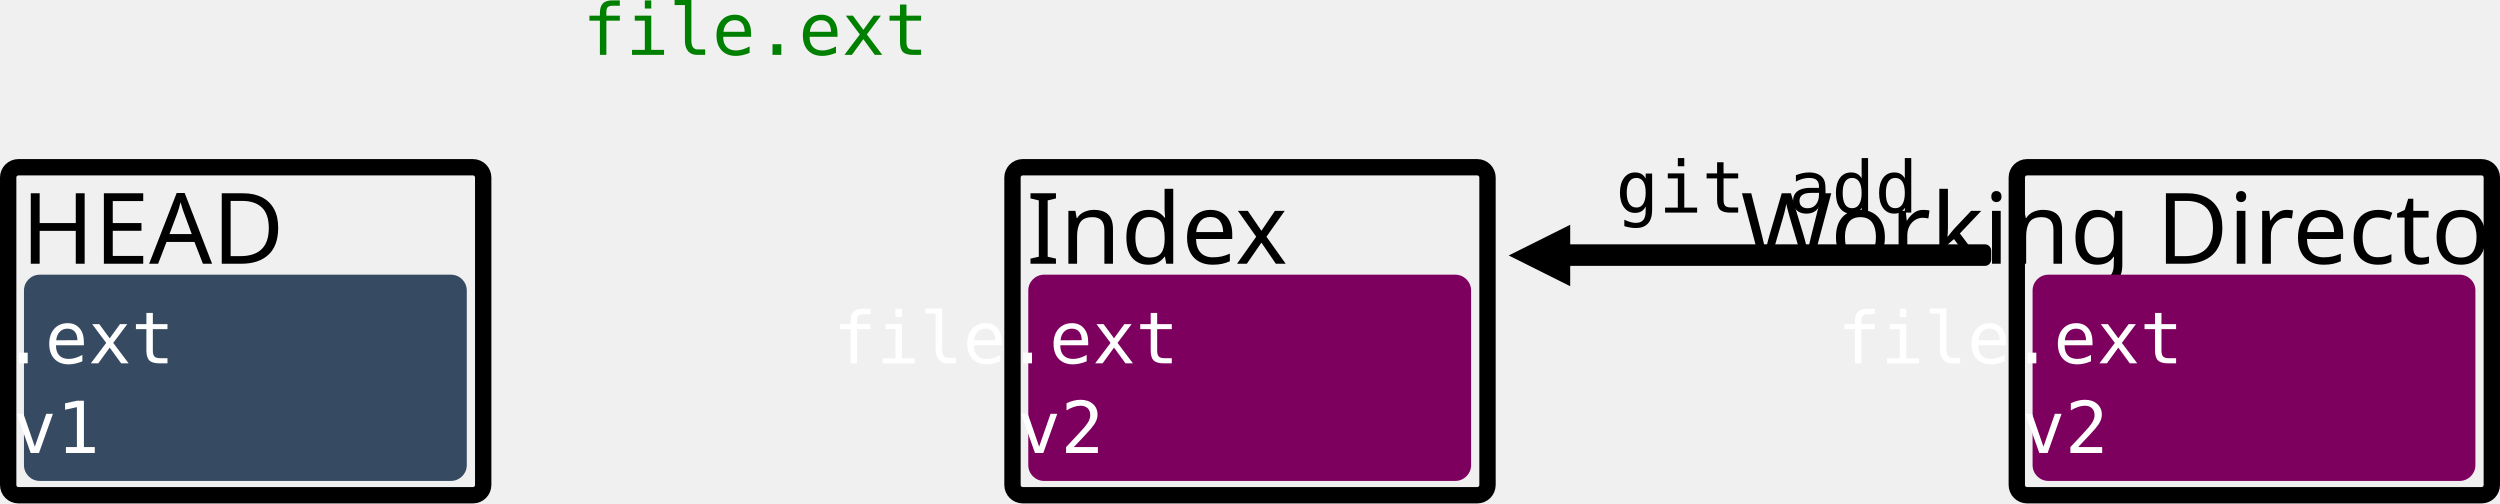
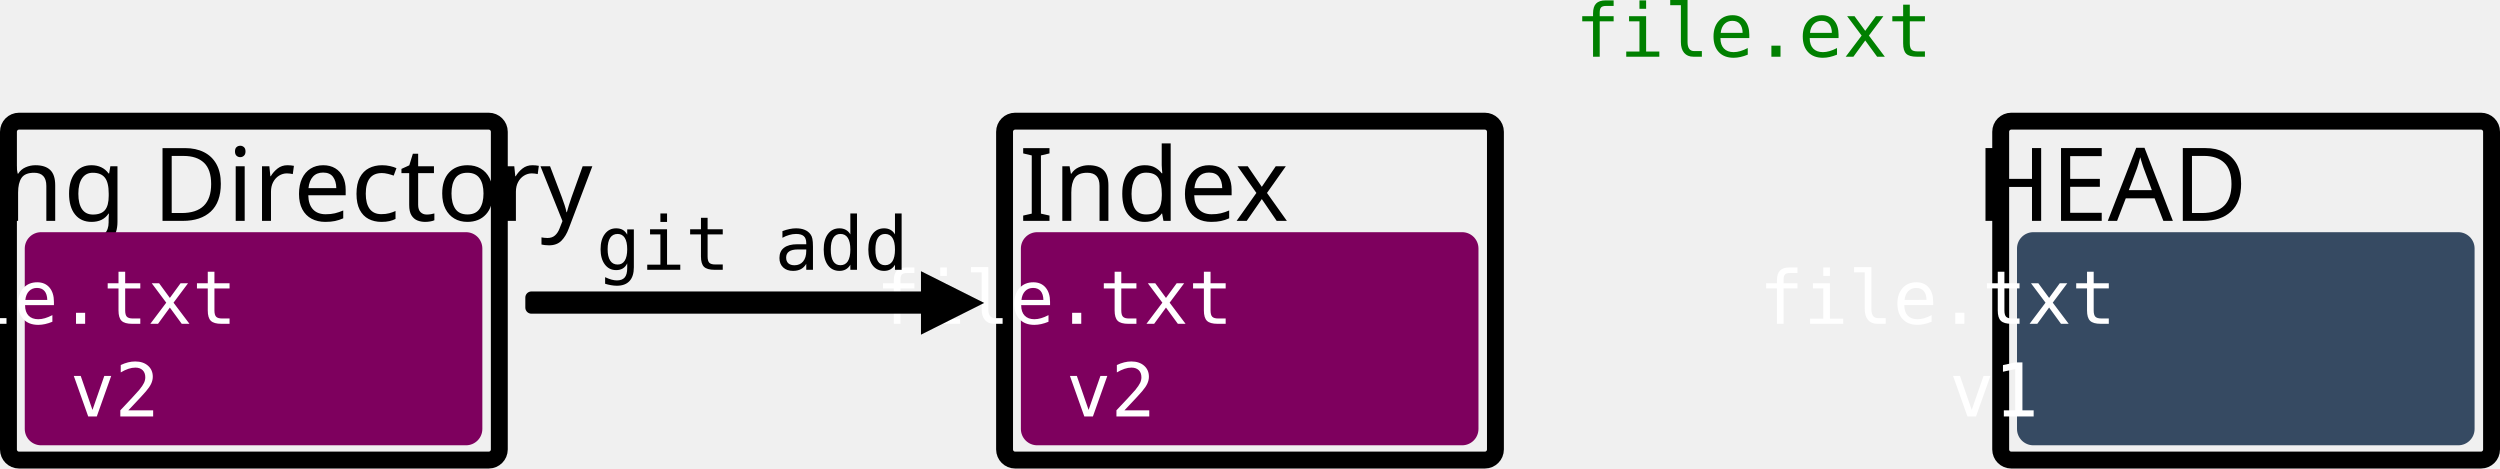
- <svg xmlns="http://www.w3.org/2000/svg" width="528.824mm" height="106.485mm" viewBox="0 0 1873.785 377.309" id="svg6719" version="1.1">
-   <defs id="defs6721" />
-   <g id="layer1" transform="translate(1168.321,-875.1363)">
-     <rect ry="7.698" y="1000.493" x="343.298" height="245.825" width="356.038" id="rect4664" style="fill:none;fill-opacity:1;stroke:#000000;stroke-width:12.255;stroke-linejoin:round;stroke-miterlimit:4;stroke-dasharray:none;stroke-opacity:1" />
-     <text xml:space="preserve" style="font-style:normal;font-variant:normal;font-weight:normal;font-stretch:normal;font-size:107.535px;line-height:125%;font-family:Photographs;-inkscape-font-specification:Photographs;letter-spacing:0px;word-spacing:0px;fill:#000000;fill-opacity:1;stroke:none;stroke-width:1px;stroke-linecap:butt;stroke-linejoin:miter;stroke-opacity:1" x="521.519" y="1072.813" id="text4666">
-       <tspan id="tspan4668" x="521.519" y="1072.813" style="font-style:normal;font-variant:normal;font-weight:normal;font-stretch:normal;font-size:73.93px;line-height:125%;font-family:Photographs;-inkscape-font-specification:Photographs;text-align:center;text-anchor:middle;fill:#000000;fill-opacity:1">Working Directory</tspan>
+ <svg xmlns="http://www.w3.org/2000/svg" width="552.477mm" height="103.54mm" viewBox="0 0 1957.594 366.874" id="svg7431" version="1.1">
+   <defs id="defs7433" />
+   <g id="layer1" transform="translate(778.6301,-1813.446)">
+     <text xml:space="preserve" style="font-style:normal;font-variant:normal;font-weight:normal;font-stretch:normal;font-size:170.178px;line-height:125%;font-family:Photographs;-inkscape-font-specification:Photographs;letter-spacing:0px;word-spacing:0px;fill:#008000;fill-opacity:1;stroke:none;stroke-width:4.41;stroke-linecap:butt;stroke-linejoin:miter;stroke-miterlimit:4;stroke-dasharray:none;stroke-opacity:1" x="454.79" y="1857.859" id="text5251">
+       <tspan id="tspan5253" x="454.79" y="1857.859" style="font-style:normal;font-variant:normal;font-weight:normal;font-stretch:normal;font-size:58.045px;line-height:125%;font-family:monospace;-inkscape-font-specification:monospace;fill:#008000;fill-opacity:1;stroke-width:4.41;stroke-miterlimit:4;stroke-dasharray:none">file.ext</tspan>
    </text>
-     <rect style="fill:none;fill-opacity:1;stroke:#000000;stroke-width:12.255;stroke-linejoin:round;stroke-miterlimit:4;stroke-dasharray:none;stroke-opacity:1" id="rect4676" width="356.038" height="245.825" x="-409.448" y="1000.493" ry="7.698" />
-     <text id="text4678" y="1072.813" x="-231.227" style="font-style:normal;font-variant:normal;font-weight:normal;font-stretch:normal;font-size:107.535px;line-height:125%;font-family:Photographs;-inkscape-font-specification:Photographs;letter-spacing:0px;word-spacing:0px;fill:#000000;fill-opacity:1;stroke:none;stroke-width:1px;stroke-linecap:butt;stroke-linejoin:miter;stroke-opacity:1" xml:space="preserve">
-       <tspan style="font-style:normal;font-variant:normal;font-weight:normal;font-stretch:normal;font-size:73.93px;line-height:125%;font-family:Photographs;-inkscape-font-specification:Photographs;text-align:center;text-anchor:middle;fill:#000000;fill-opacity:1" y="1072.813" x="-231.227" id="tspan4680">Index</tspan>
+     <rect style="fill:none;fill-opacity:1;stroke:#000000;stroke-width:13.23;stroke-linejoin:round;stroke-miterlimit:4;stroke-dasharray:none;stroke-opacity:1" id="rect5257" width="384.364" height="265.382" x="7.985" y="1908.322" ry="8.31" />
+     <text id="text5259" y="1986.396" x="200.383" style="font-style:normal;font-variant:normal;font-weight:normal;font-stretch:normal;font-size:116.09px;line-height:125%;font-family:Photographs;-inkscape-font-specification:Photographs;letter-spacing:0px;word-spacing:0px;fill:#000000;fill-opacity:1;stroke:none;stroke-width:4.41;stroke-linecap:butt;stroke-linejoin:miter;stroke-miterlimit:4;stroke-dasharray:none;stroke-opacity:1" xml:space="preserve">
+       <tspan style="font-style:normal;font-variant:normal;font-weight:normal;font-stretch:normal;font-size:79.812px;line-height:125%;font-family:Photographs;-inkscape-font-specification:Photographs;text-align:center;text-anchor:middle;fill:#000000;fill-opacity:1;stroke-width:4.41;stroke-miterlimit:4;stroke-dasharray:none" y="1986.396" x="200.383" id="tspan5261">Index</tspan>
    </text>
-     <rect ry="7.698" y="1000.493" x="-1162.194" height="245.825" width="356.038" id="rect4682" style="fill:none;fill-opacity:1;stroke:#000000;stroke-width:12.255;stroke-linejoin:round;stroke-miterlimit:4;stroke-dasharray:none;stroke-opacity:1" />
-     <text xml:space="preserve" style="font-style:normal;font-variant:normal;font-weight:normal;font-stretch:normal;font-size:107.535px;line-height:125%;font-family:Photographs;-inkscape-font-specification:Photographs;letter-spacing:0px;word-spacing:0px;fill:#000000;fill-opacity:1;stroke:none;stroke-width:1px;stroke-linecap:butt;stroke-linejoin:miter;stroke-opacity:1" x="-983.973" y="1072.813" id="text4684">
-       <tspan id="tspan4686" x="-983.973" y="1072.813" style="font-style:normal;font-variant:normal;font-weight:normal;font-stretch:normal;font-size:73.93px;line-height:125%;font-family:Photographs;-inkscape-font-specification:Photographs;text-align:center;text-anchor:middle;fill:#000000;fill-opacity:1">HEAD</tspan>
+     <rect style="opacity:1;fill:#7e005e;fill-opacity:1;stroke:none;stroke-width:4.41;stroke-linejoin:round;stroke-miterlimit:4;stroke-dasharray:none;stroke-dashoffset:0;stroke-opacity:1" id="rect5265" width="358.308" height="166.88" x="20.759" y="1995.252" ry="12.802" />
+     <text xml:space="preserve" style="font-style:normal;font-variant:normal;font-weight:normal;font-stretch:normal;font-size:170.178px;line-height:125%;font-family:Photographs;-inkscape-font-specification:Photographs;letter-spacing:0px;word-spacing:0px;fill:#ffffff;fill-opacity:1;stroke:none;stroke-width:4.41;stroke-linecap:butt;stroke-linejoin:miter;stroke-miterlimit:4;stroke-dasharray:none;stroke-opacity:1" x="201.891" y="2067" id="text5267">
+       <tspan id="tspan5269" x="201.891" y="2067" style="font-style:normal;font-variant:normal;font-weight:normal;font-stretch:normal;font-size:58.045px;line-height:125%;font-family:monospace;-inkscape-font-specification:monospace;text-align:center;text-anchor:middle;fill:#ffffff;fill-opacity:1;stroke-width:4.41;stroke-miterlimit:4;stroke-dasharray:none">file.txt</tspan>
+       <tspan x="201.891" y="2139.557" style="font-style:normal;font-variant:normal;font-weight:normal;font-stretch:normal;font-size:58.045px;line-height:125%;font-family:monospace;-inkscape-font-specification:monospace;text-align:center;text-anchor:middle;fill:#ffffff;fill-opacity:1;stroke-width:4.41;stroke-miterlimit:4;stroke-dasharray:none" id="tspan5271">v2</tspan>
    </text>
-     <text id="text4716" y="916.276" x="-731.643" style="font-style:normal;font-variant:normal;font-weight:normal;font-stretch:normal;font-size:157.637px;line-height:125%;font-family:Photographs;-inkscape-font-specification:Photographs;letter-spacing:0px;word-spacing:0px;fill:#008000;fill-opacity:1;stroke:none;stroke-width:1px;stroke-linecap:butt;stroke-linejoin:miter;stroke-opacity:1" xml:space="preserve">
-       <tspan style="font-style:normal;font-variant:normal;font-weight:normal;font-stretch:normal;font-size:53.768px;line-height:125%;font-family:monospace;-inkscape-font-specification:monospace;fill:#008000;fill-opacity:1" y="916.276" x="-731.643" id="tspan4718">file.ext</tspan>
-     </text>
-     <g id="g5215" transform="matrix(2.688379,0,0,2.688379,-6650.317,7302.2)">
-       <text xml:space="preserve" style="font-style:normal;font-variant:normal;font-weight:normal;font-stretch:normal;font-size:58.636px;line-height:125%;font-family:Photographs;-inkscape-font-specification:Photographs;letter-spacing:0px;word-spacing:0px;fill:#000000;fill-opacity:1;stroke:none;stroke-width:1px;stroke-linecap:butt;stroke-linejoin:miter;stroke-opacity:1" x="2489.583" y="-2331.407" id="text4872">
-         <tspan id="tspan4874" x="2489.583" y="-2331.407" style="font-style:normal;font-variant:normal;font-weight:normal;font-stretch:normal;font-size:20px;line-height:125%;font-family:monospace;-inkscape-font-specification:monospace;fill:#000000;fill-opacity:1">git add</tspan>
+     <g id="g5273" transform="matrix(3,0,0,3,-6468.534,31143.185)" style="stroke-width:4.41;stroke-miterlimit:4;stroke-dasharray:none">
+       <rect style="fill:none;fill-opacity:1;stroke:#000000;stroke-width:4.41;stroke-linejoin:round;stroke-miterlimit:4;stroke-dasharray:none;stroke-opacity:1" id="rect5275" width="128.121" height="88.461" x="2418.84" y="-9744.955" ry="2.77" />
+       <text id="text5277" y="-9718.931" x="2482.973" style="font-style:normal;font-variant:normal;font-weight:normal;font-stretch:normal;font-size:38.697px;line-height:125%;font-family:Photographs;-inkscape-font-specification:Photographs;letter-spacing:0px;word-spacing:0px;fill:#000000;fill-opacity:1;stroke:none;stroke-width:4.41;stroke-linecap:butt;stroke-linejoin:miter;stroke-miterlimit:4;stroke-dasharray:none;stroke-opacity:1" xml:space="preserve">
+         <tspan style="font-style:normal;font-variant:normal;font-weight:normal;font-stretch:normal;font-size:26.604px;line-height:125%;font-family:Photographs;-inkscape-font-specification:Photographs;text-align:center;text-anchor:middle;fill:#000000;fill-opacity:1;stroke-width:4.41;stroke-miterlimit:4;stroke-dasharray:none" y="-9718.931" x="2482.973" id="tspan5279">HEAD</tspan>
      </text>
-       <g transform="matrix(0.9645125,0,0,1,359.0595,240)" id="g4876">
-         <rect style="fill:#000000;fill-opacity:1;stroke:none;stroke-width:5.8;stroke-linejoin:round;stroke-miterlimit:4;stroke-dasharray:none;stroke-dashoffset:0;stroke-opacity:1" id="rect4878" width="6" height="127.53" x="-2562.565" y="-2317.477" ry="1.796" transform="matrix(0,1,-1,0,0,0)" />
-         <path style="fill:#000000;fill-opacity:1;stroke:none;stroke-width:0;stroke-linejoin:miter;stroke-miterlimit:4;stroke-dasharray:none;stroke-opacity:0.624" d="m 2195.776,-2568.023 0,17.131 -17.778,-8.565 z" id="path4880" />
+       <g id="g5282" transform="matrix(0.9674199,0,0,0.9674199,-97.82995,-7032.257)" style="stroke-width:4.559;stroke-miterlimit:4;stroke-dasharray:none">
+         <rect ry="4.411" y="-2774.102" x="2605.826" height="57.5" width="123.458" id="rect5284" style="opacity:1;fill:#364a62;fill-opacity:1;stroke:none;stroke-width:4.559;stroke-linejoin:round;stroke-miterlimit:4;stroke-dasharray:none;stroke-dashoffset:0;stroke-opacity:1" />
+         <text id="text5286" y="-2749.381" x="2668.237" style="font-style:normal;font-variant:normal;font-weight:normal;font-stretch:normal;font-size:58.636px;line-height:125%;font-family:Photographs;-inkscape-font-specification:Photographs;letter-spacing:0px;word-spacing:0px;fill:#ffffff;fill-opacity:1;stroke:none;stroke-width:4.559;stroke-linecap:butt;stroke-linejoin:miter;stroke-miterlimit:4;stroke-dasharray:none;stroke-opacity:1" xml:space="preserve">
+           <tspan style="font-style:normal;font-variant:normal;font-weight:normal;font-stretch:normal;font-size:20px;line-height:125%;font-family:monospace;-inkscape-font-specification:monospace;text-align:center;text-anchor:middle;fill:#ffffff;fill-opacity:1;stroke-width:4.559;stroke-miterlimit:4;stroke-dasharray:none" y="-2749.381" x="2668.237" id="tspan5288">file.txt</tspan>
+           <tspan id="tspan5290" style="font-style:normal;font-variant:normal;font-weight:normal;font-stretch:normal;font-size:20px;line-height:125%;font-family:monospace;-inkscape-font-specification:monospace;text-align:center;text-anchor:middle;fill:#ffffff;fill-opacity:1;stroke-width:4.559;stroke-miterlimit:4;stroke-dasharray:none" y="-2724.381" x="2668.237">v1</tspan>
+         </text>
      </g>
    </g>
-     <g transform="matrix(2.688379,0,0,2.688379,-8155.81,8538.855)" id="g4981">
-       <rect style="opacity:1;fill:#364a62;fill-opacity:1;stroke:none;stroke-width:5.8;stroke-linejoin:round;stroke-miterlimit:4;stroke-dasharray:none;stroke-dashoffset:0;stroke-opacity:1" id="rect4983" width="123.458" height="57.5" x="2605.826" y="-2774.102" ry="4.411" />
-       <text xml:space="preserve" style="font-style:normal;font-variant:normal;font-weight:normal;font-stretch:normal;font-size:58.636px;line-height:125%;font-family:Photographs;-inkscape-font-specification:Photographs;letter-spacing:0px;word-spacing:0px;fill:#ffffff;fill-opacity:1;stroke:none;stroke-width:1px;stroke-linecap:butt;stroke-linejoin:miter;stroke-opacity:1" x="2668.237" y="-2749.381" id="text4985">
-         <tspan id="tspan4987" x="2668.237" y="-2749.381" style="font-style:normal;font-variant:normal;font-weight:normal;font-stretch:normal;font-size:20px;line-height:125%;font-family:monospace;-inkscape-font-specification:monospace;text-align:center;text-anchor:middle;fill:#ffffff;fill-opacity:1">file.ext</tspan>
-         <tspan x="2668.237" y="-2724.381" style="font-style:normal;font-variant:normal;font-weight:normal;font-stretch:normal;font-size:20px;line-height:125%;font-family:monospace;-inkscape-font-specification:monospace;text-align:center;text-anchor:middle;fill:#ffffff;fill-opacity:1" id="tspan4989">v1</tspan>
+     <rect ry="8.31" y="1908.322" x="-772.015" height="265.382" width="384.364" id="rect5292" style="fill:none;fill-opacity:1;stroke:#000000;stroke-width:13.23;stroke-linejoin:round;stroke-miterlimit:4;stroke-dasharray:none;stroke-opacity:1" />
+     <text xml:space="preserve" style="font-style:normal;font-variant:normal;font-weight:normal;font-stretch:normal;font-size:116.09px;line-height:125%;font-family:Photographs;-inkscape-font-specification:Photographs;letter-spacing:0px;word-spacing:0px;fill:#000000;fill-opacity:1;stroke:none;stroke-width:4.41;stroke-linecap:butt;stroke-linejoin:miter;stroke-miterlimit:4;stroke-dasharray:none;stroke-opacity:1" x="-579.617" y="1986.396" id="text5294">
+       <tspan id="tspan5296" x="-579.617" y="1986.396" style="font-style:normal;font-variant:normal;font-weight:normal;font-stretch:normal;font-size:79.812px;line-height:125%;font-family:Photographs;-inkscape-font-specification:Photographs;text-align:center;text-anchor:middle;fill:#000000;fill-opacity:1;stroke-width:4.41;stroke-miterlimit:4;stroke-dasharray:none">Working Directory</tspan>
+     </text>
+     <rect ry="12.802" y="1995.252" x="-759.241" height="166.88" width="358.308" id="rect5298" style="opacity:1;fill:#7e005e;fill-opacity:1;stroke:none;stroke-width:4.41;stroke-linejoin:round;stroke-miterlimit:4;stroke-dasharray:none;stroke-dashoffset:0;stroke-opacity:1" />
+     <text id="text5300" y="2067" x="-578.109" style="font-style:normal;font-variant:normal;font-weight:normal;font-stretch:normal;font-size:170.178px;line-height:125%;font-family:Photographs;-inkscape-font-specification:Photographs;letter-spacing:0px;word-spacing:0px;fill:#ffffff;fill-opacity:1;stroke:none;stroke-width:4.41;stroke-linecap:butt;stroke-linejoin:miter;stroke-miterlimit:4;stroke-dasharray:none;stroke-opacity:1" xml:space="preserve">
+       <tspan style="font-style:normal;font-variant:normal;font-weight:normal;font-stretch:normal;font-size:58.045px;line-height:125%;font-family:monospace;-inkscape-font-specification:monospace;text-align:center;text-anchor:middle;fill:#ffffff;fill-opacity:1;stroke-width:4.41;stroke-miterlimit:4;stroke-dasharray:none" y="2067" x="-578.109" id="tspan5302">file.txt</tspan>
+       <tspan id="tspan5304" style="font-style:normal;font-variant:normal;font-weight:normal;font-stretch:normal;font-size:58.045px;line-height:125%;font-family:monospace;-inkscape-font-specification:monospace;text-align:center;text-anchor:middle;fill:#ffffff;fill-opacity:1;stroke-width:4.41;stroke-miterlimit:4;stroke-dasharray:none" y="2139.557" x="-578.109">v2</tspan>
+     </text>
+     <g id="g5325" transform="matrix(3,0,0,3,-7248.534,29973.185)" style="stroke-width:4.41;stroke-miterlimit:4;stroke-dasharray:none">
+       <text id="text5308" y="-9316.157" x="2312.236" style="font-style:normal;font-variant:normal;font-weight:normal;font-stretch:normal;font-size:56.726px;line-height:125%;font-family:Photographs;-inkscape-font-specification:Photographs;letter-spacing:0px;word-spacing:0px;fill:#000000;fill-opacity:1;stroke:none;stroke-width:4.41;stroke-linecap:butt;stroke-linejoin:miter;stroke-miterlimit:4;stroke-dasharray:none;stroke-opacity:1" xml:space="preserve">
+         <tspan style="font-style:normal;font-variant:normal;font-weight:normal;font-stretch:normal;font-size:19.348px;line-height:125%;font-family:monospace;-inkscape-font-specification:monospace;fill:#000000;fill-opacity:1;stroke-width:4.41;stroke-miterlimit:4;stroke-dasharray:none" y="-9316.157" x="2312.236" id="tspan5310">git add</tspan>
      </text>
-     </g>
-     <g id="g5147" transform="matrix(2.688379,0,0,2.688379,-6650.317,7947.412)">
-       <rect style="opacity:1;fill:#7e005e;fill-opacity:1;stroke:none;stroke-width:5.8;stroke-linejoin:round;stroke-miterlimit:4;stroke-dasharray:none;stroke-dashoffset:0;stroke-opacity:1" id="rect5149" width="123.458" height="57.5" x="2605.826" y="-2554.102" ry="4.411" />
-       <text xml:space="preserve" style="font-style:normal;font-variant:normal;font-weight:normal;font-stretch:normal;font-size:58.636px;line-height:125%;font-family:Photographs;-inkscape-font-specification:Photographs;letter-spacing:0px;word-spacing:0px;fill:#ffffff;fill-opacity:1;stroke:none;stroke-width:1px;stroke-linecap:butt;stroke-linejoin:miter;stroke-opacity:1" x="2668.237" y="-2529.381" id="text5151">
-         <tspan id="tspan5153" x="2668.237" y="-2529.381" style="font-style:normal;font-variant:normal;font-weight:normal;font-stretch:normal;font-size:20px;line-height:125%;font-family:monospace;-inkscape-font-specification:monospace;text-align:center;text-anchor:middle;fill:#ffffff;fill-opacity:1">file.ext</tspan>
-         <tspan x="2668.237" y="-2504.381" style="font-style:normal;font-variant:normal;font-weight:normal;font-stretch:normal;font-size:20px;line-height:125%;font-family:monospace;-inkscape-font-specification:monospace;text-align:center;text-anchor:middle;fill:#ffffff;fill-opacity:1" id="tspan5155">v2</tspan>
-       </text>
-     </g>
-     <g transform="matrix(2.688379,0,0,2.688379,-7403.063,7947.412)" id="g5157">
-       <rect ry="4.411" y="-2554.102" x="2605.826" height="57.5" width="123.458" id="rect5159" style="opacity:1;fill:#7e005e;fill-opacity:1;stroke:none;stroke-width:5.8;stroke-linejoin:round;stroke-miterlimit:4;stroke-dasharray:none;stroke-dashoffset:0;stroke-opacity:1" />
-       <text id="text5162" y="-2529.381" x="2668.237" style="font-style:normal;font-variant:normal;font-weight:normal;font-stretch:normal;font-size:58.636px;line-height:125%;font-family:Photographs;-inkscape-font-specification:Photographs;letter-spacing:0px;word-spacing:0px;fill:#ffffff;fill-opacity:1;stroke:none;stroke-width:1px;stroke-linecap:butt;stroke-linejoin:miter;stroke-opacity:1" xml:space="preserve">
-         <tspan style="font-style:normal;font-variant:normal;font-weight:normal;font-stretch:normal;font-size:20px;line-height:125%;font-family:monospace;-inkscape-font-specification:monospace;text-align:center;text-anchor:middle;fill:#ffffff;fill-opacity:1" y="-2529.381" x="2668.237" id="tspan5164">file.ext</tspan>
-         <tspan id="tspan5166" style="font-style:normal;font-variant:normal;font-weight:normal;font-stretch:normal;font-size:20px;line-height:125%;font-family:monospace;-inkscape-font-specification:monospace;text-align:center;text-anchor:middle;fill:#ffffff;fill-opacity:1" y="-2504.381" x="2668.237">v2</tspan>
-       </text>
+       <rect transform="matrix(0,1,-1,0,0,0)" ry="1.593" y="-2406.864" x="-9310.506" height="113.113" width="5.805" id="rect5314" style="fill:#000000;fill-opacity:1;stroke:none;stroke-width:4.41;stroke-linejoin:round;stroke-miterlimit:4;stroke-dasharray:none;stroke-dashoffset:0;stroke-opacity:1" />
+       <path style="fill:#000000;fill-opacity:1;stroke:none;stroke-width:4.41;stroke-linejoin:miter;stroke-miterlimit:4;stroke-dasharray:none;stroke-opacity:0.624" d="m 2397.019,-9299.225 0,-16.573 16.503,8.286 z" id="path5316" />
    </g>
  </g>
</svg>
